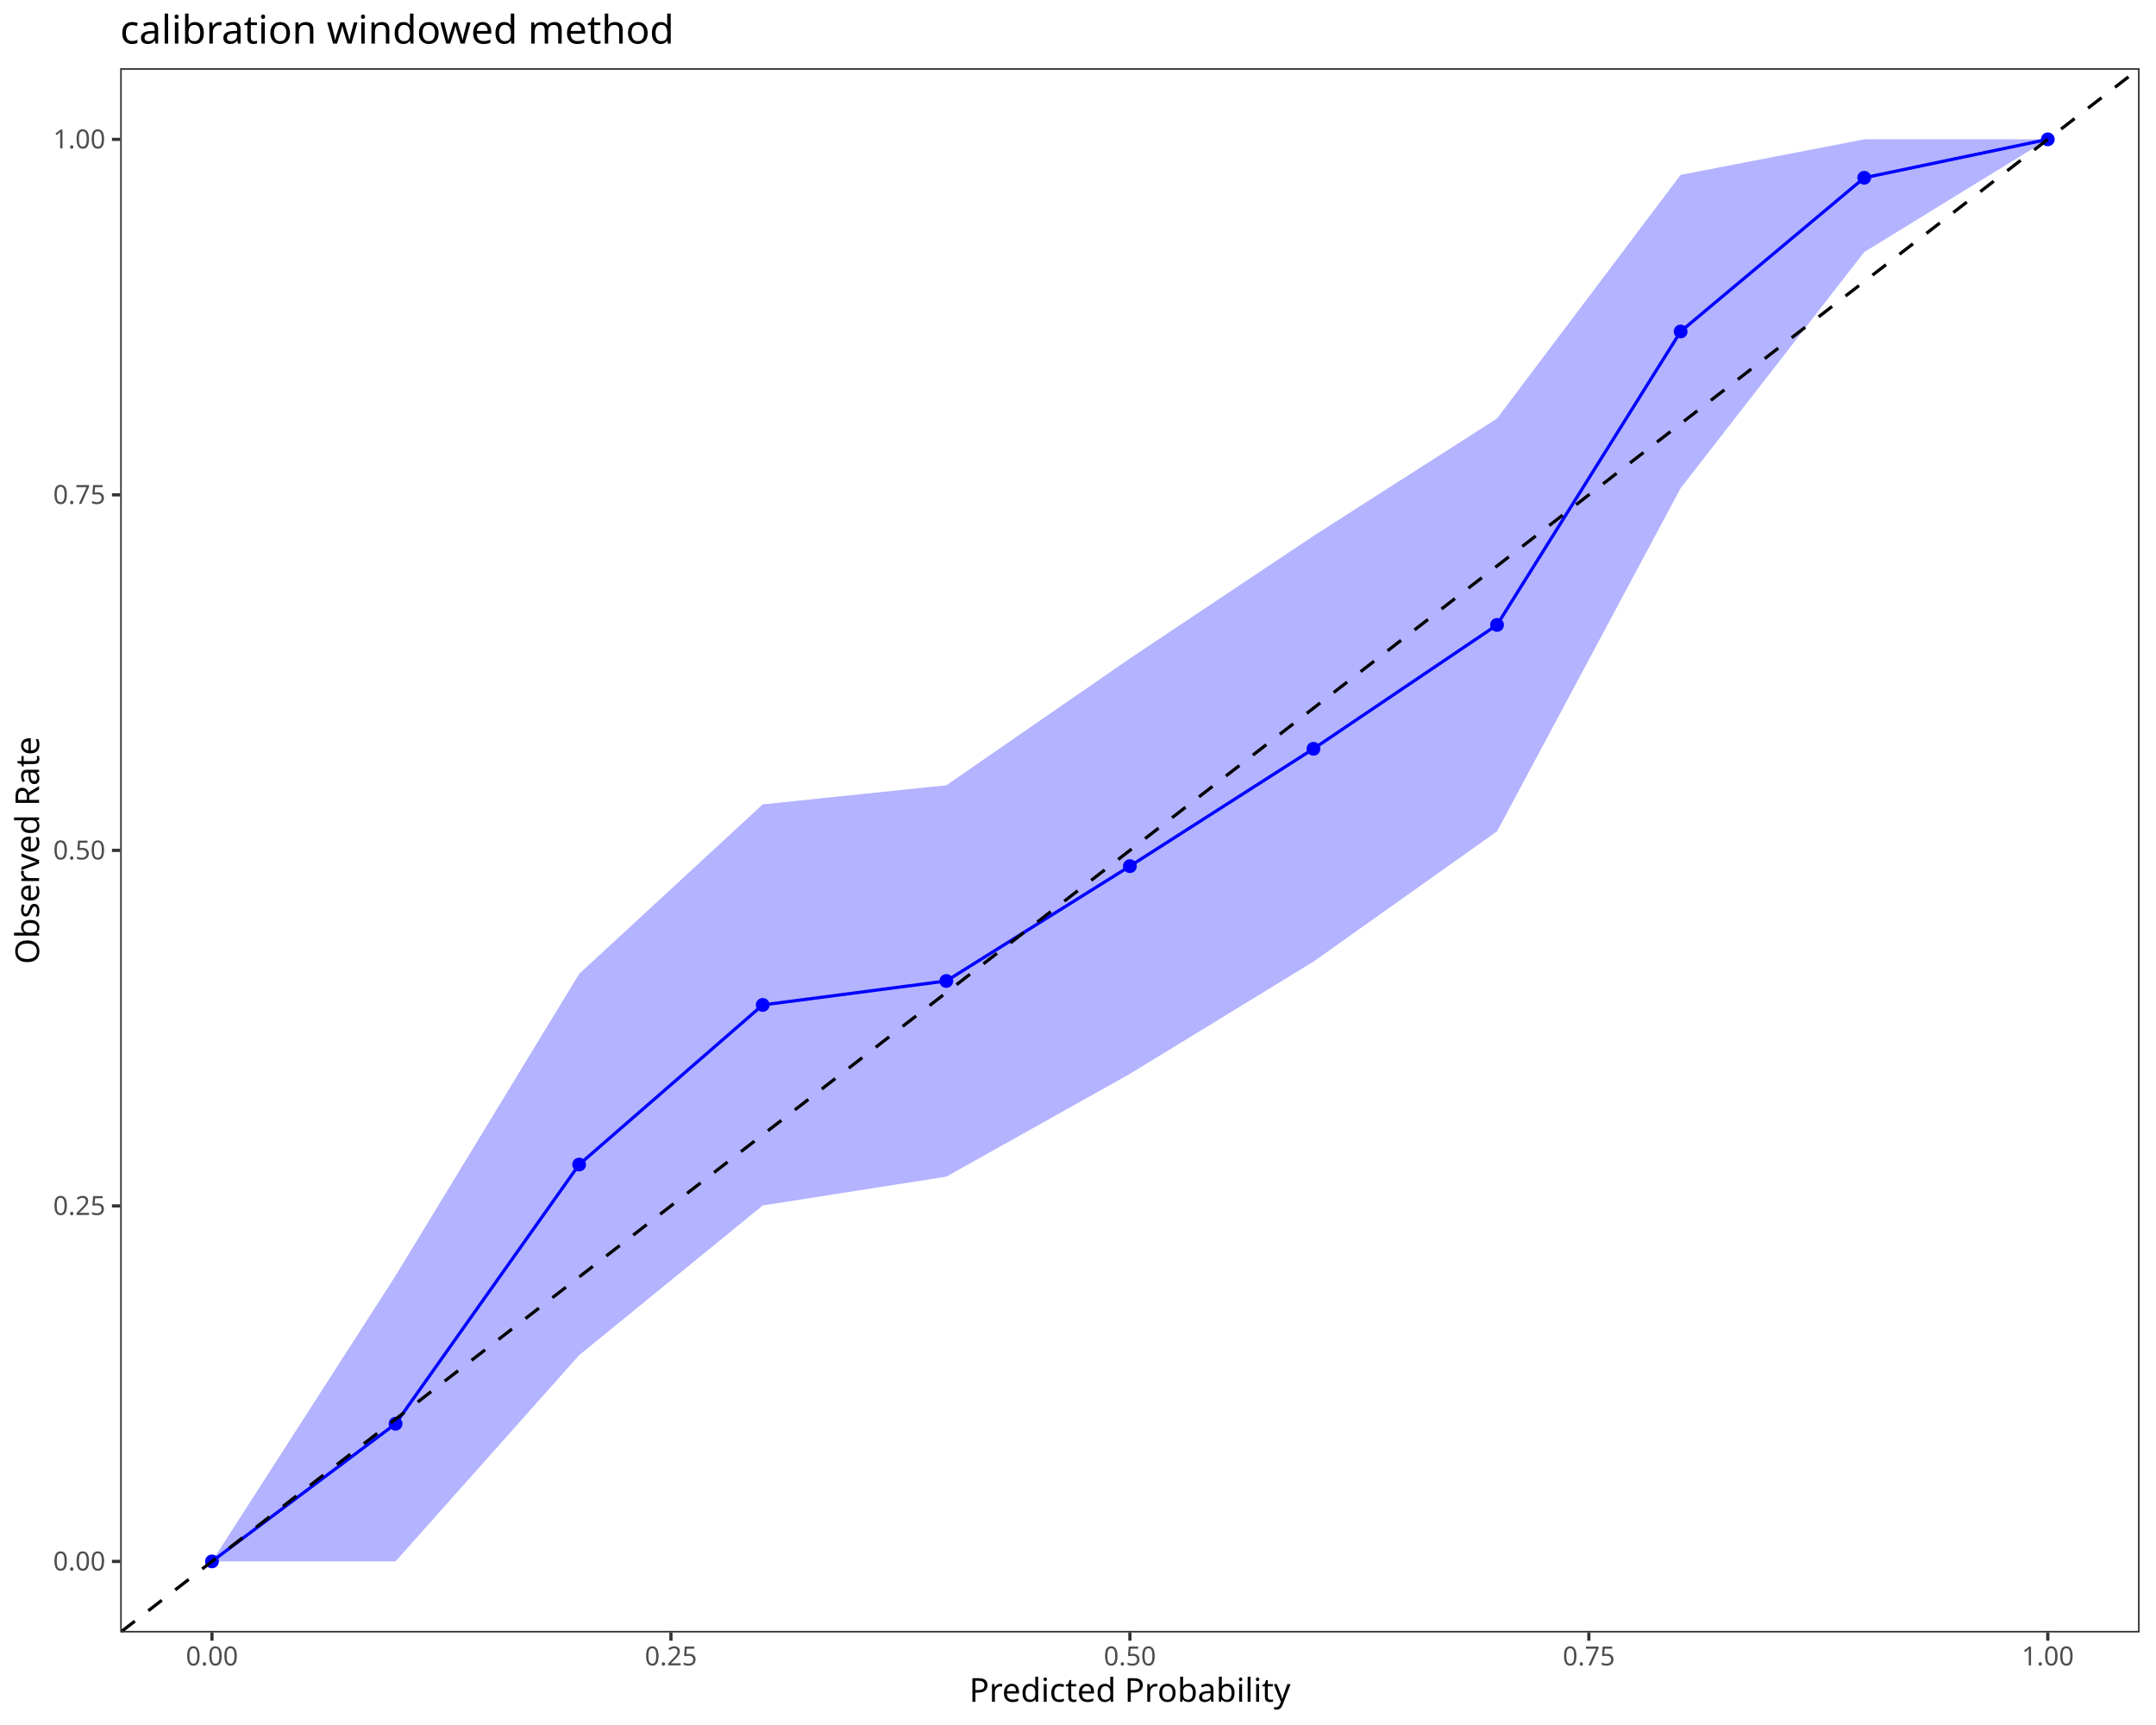
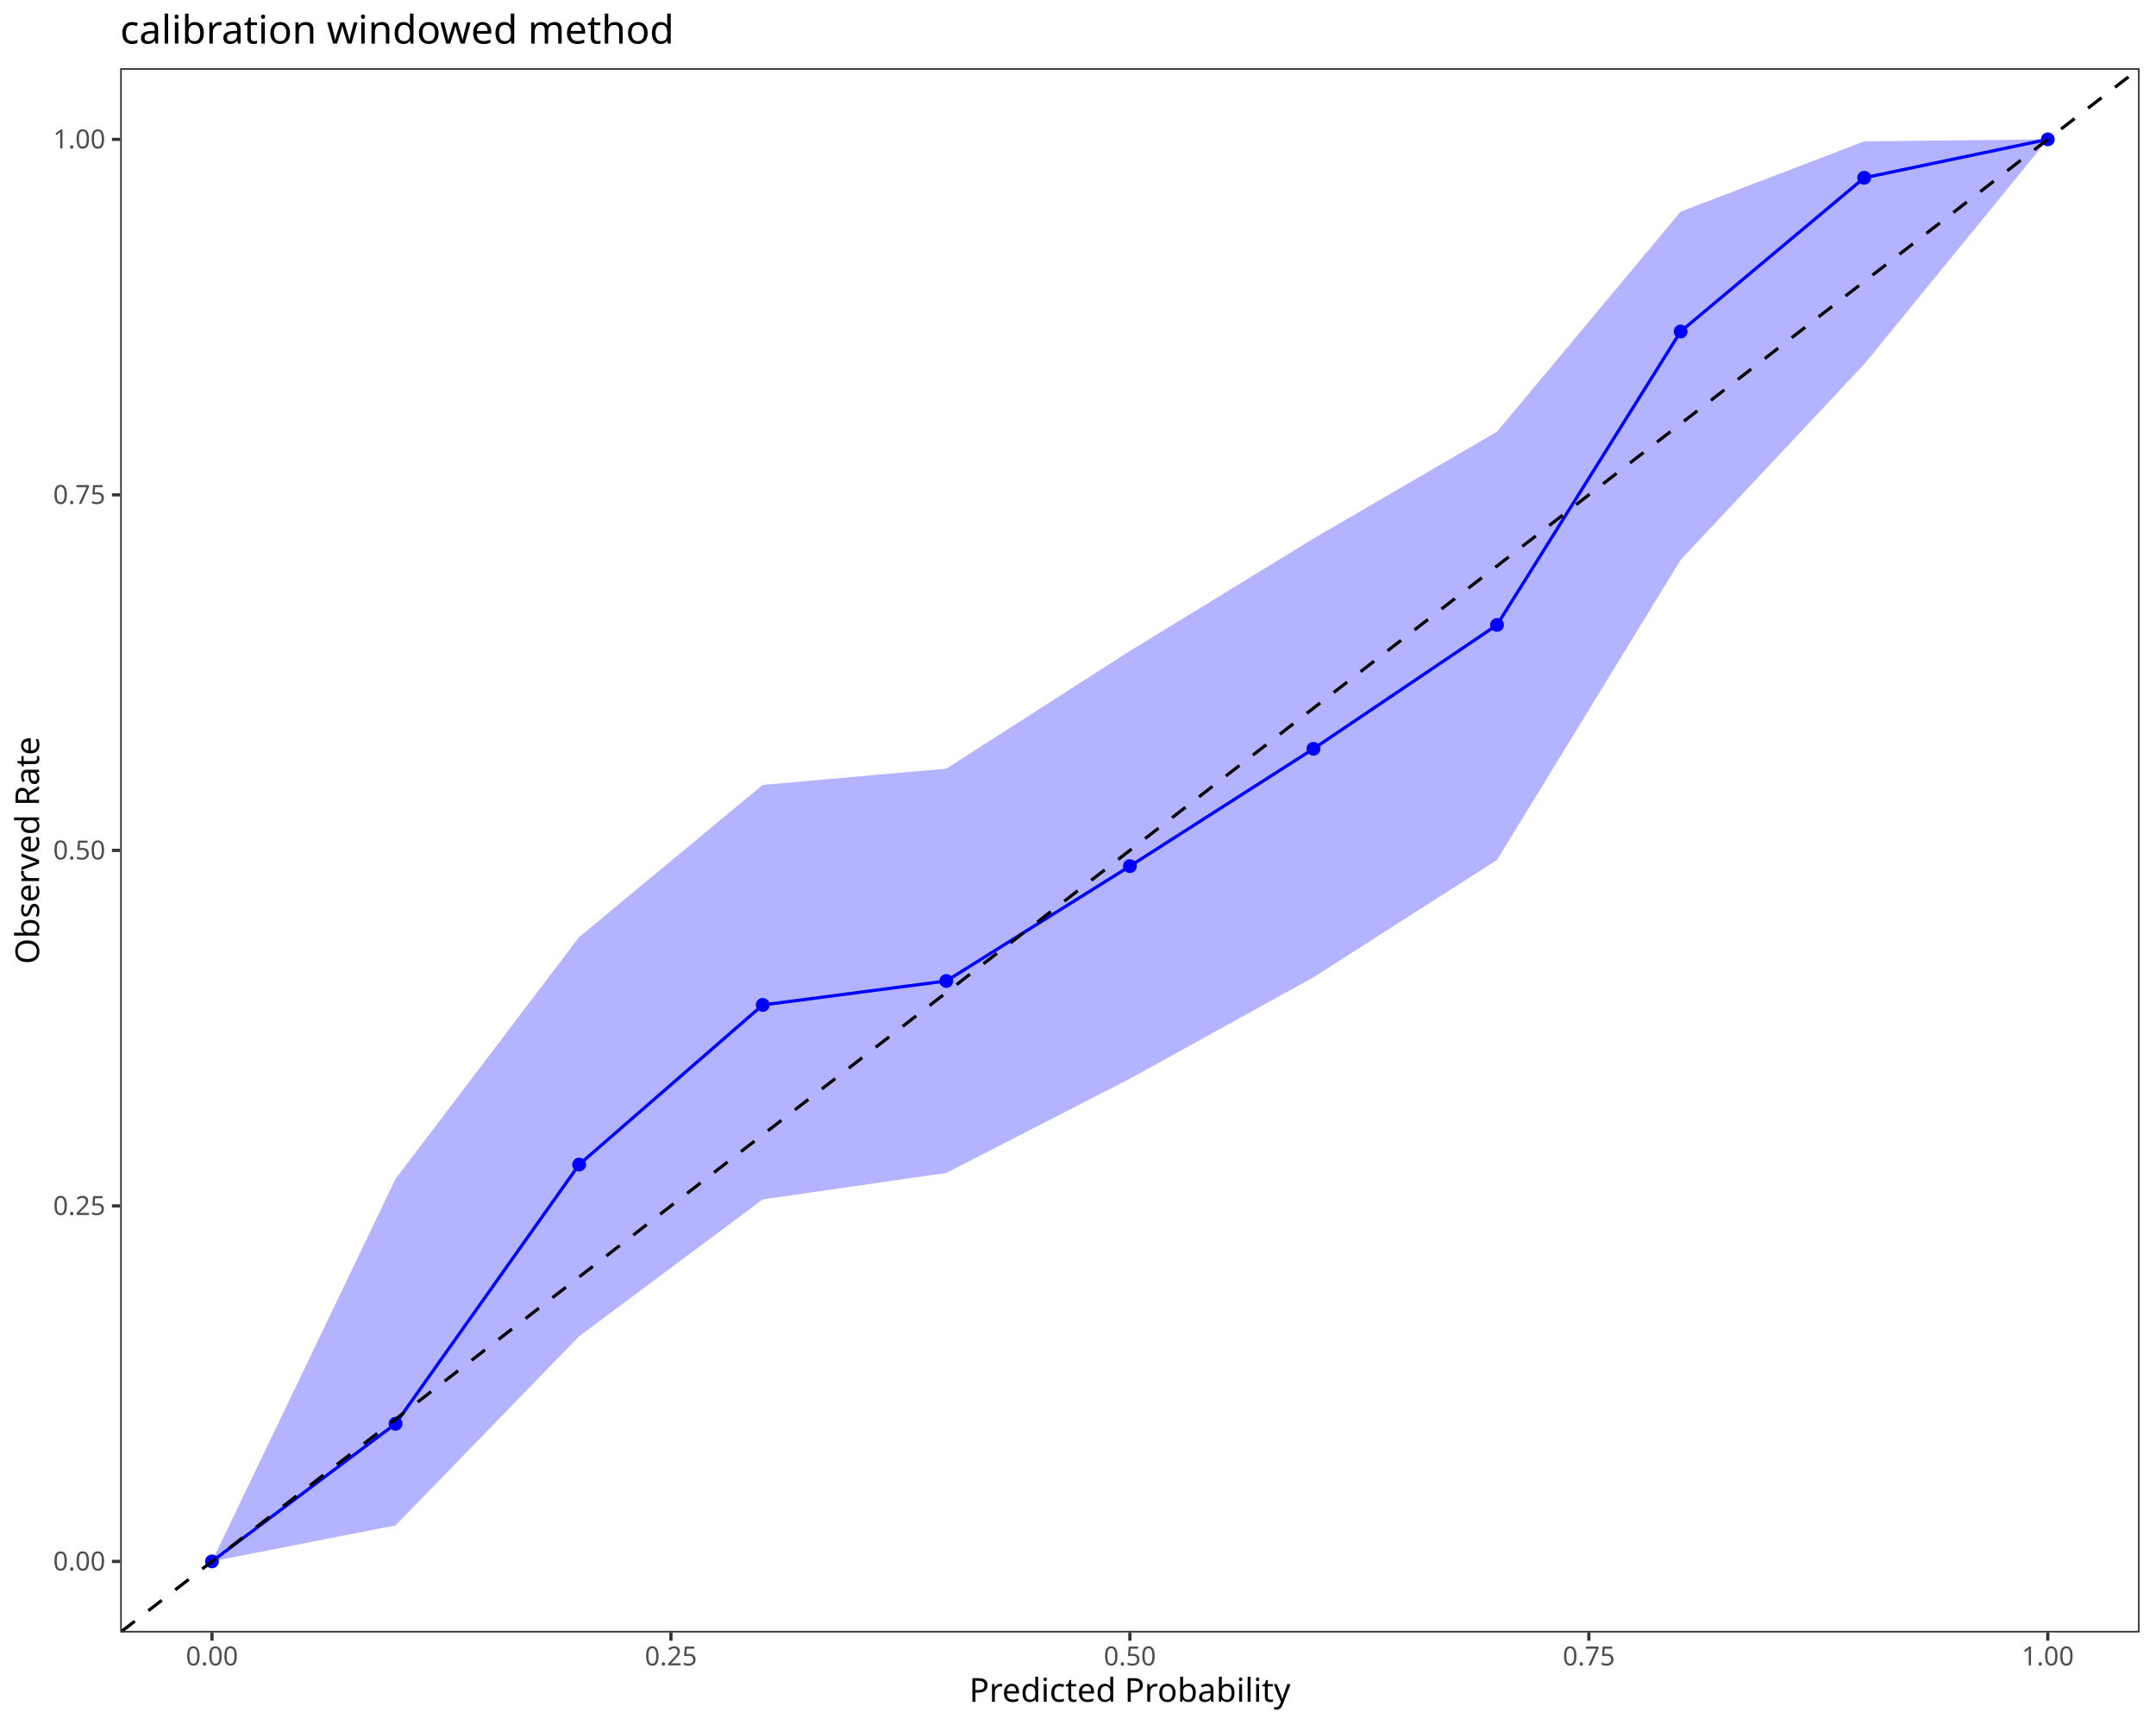
<svg xmlns="http://www.w3.org/2000/svg" class="svglite" data-engine-version="2.0" width="720.00pt" height="576.00pt" viewBox="0 0 720.00 576.00">
  <defs>
    <style type="text/css">
    .svglite line, .svglite polyline, .svglite polygon, .svglite path, .svglite rect, .svglite circle {
      fill: none;
      stroke: #000000;
      stroke-linecap: round;
      stroke-linejoin: round;
      stroke-miterlimit: 10.00;
    }
  </style>
  </defs>
  <rect width="100%" height="100%" style="stroke: none; fill: #FFFFFF;" />
  <defs>
    <clipPath id="cpMC4wMHw3MjAuMDB8MC4wMHw1NzYuMDA=">
      <rect x="0.00" y="0.00" width="720.00" height="576.00" />
    </clipPath>
  </defs>
  <g clip-path="url(#cpMC4wMHw3MjAuMDB8MC4wMHw1NzYuMDA=)">
    <rect x="0.00" y="0.00" width="720.00" height="576.00" style="stroke-width: 1.07; stroke: #FFFFFF; fill: #FFFFFF;" />
  </g>
  <defs>
    <clipPath id="cpNDAuMTN8NzE0LjUyfDIyLjc4fDU0NS4xMQ==">
      <rect x="40.13" y="22.78" width="674.39" height="522.33" />
    </clipPath>
  </defs>
  <g clip-path="url(#cpNDAuMTN8NzE0LjUyfDIyLjc4fDU0NS4xMQ==)">
    <rect x="40.13" y="22.78" width="674.39" height="522.33" style="stroke-width: 1.07; stroke: none; fill: #FFFFFF;" />
-     <polygon points="70.79,521.37 132.09,426.00 193.40,325.20 254.71,268.59 316.02,262.21 377.33,219.87 438.63,178.96 499.94,139.74 561.25,58.39 622.56,46.53 683.87,46.53 683.87,46.53 622.56,84.17 561.25,163.00 499.94,277.59 438.63,321.10 377.33,358.58 316.02,392.90 254.71,402.53 193.40,452.52 132.09,521.37 70.79,521.37 " style="stroke-width: 0.00; stroke: none; stroke-linecap: butt; fill: #0000FF; fill-opacity: 0.30;" />
-     <polyline points="70.79,521.37 132.09,426.00 193.40,325.20 254.71,268.59 316.02,262.21 377.33,219.87 438.63,178.96 499.94,139.74 561.25,58.39 622.56,46.53 683.87,46.53 " style="stroke-width: 1.07; stroke: none; stroke-linecap: butt;" />
-     <polyline points="683.87,46.53 622.56,84.17 561.25,163.00 499.94,277.59 438.63,321.10 377.33,358.58 316.02,392.90 254.71,402.53 193.40,452.52 132.09,521.37 70.79,521.37 " style="stroke-width: 1.07; stroke: none; stroke-linecap: butt;" />
+     <polygon points="70.79,521.37 132.09,393.64 193.40,312.90 254.71,262.08 316.02,256.67 377.33,217.36 438.63,179.84 499.94,144.14 561.25,70.67 622.56,47.20 683.87,46.53 683.87,46.53 622.56,121.60 561.25,186.93 499.94,287.13 438.63,326.33 377.33,360.19 316.02,391.65 254.71,400.50 193.40,446.19 132.09,509.34 70.79,521.37 " style="stroke-width: 0.00; stroke: none; stroke-linecap: butt; fill: #0000FF; fill-opacity: 0.30;" />
+     <polyline points="70.79,521.37 132.09,393.64 193.40,312.90 254.71,262.08 316.02,256.67 377.33,217.36 438.63,179.84 499.94,144.14 561.25,70.67 622.56,47.20 683.87,46.53 " style="stroke-width: 1.07; stroke: none; stroke-linecap: butt;" />
+     <polyline points="683.87,46.53 622.56,121.60 561.25,186.93 499.94,287.13 438.63,326.33 377.33,360.19 316.02,391.65 254.71,400.50 193.40,446.19 132.09,509.34 70.79,521.37 " style="stroke-width: 1.07; stroke: none; stroke-linecap: butt;" />
    <polyline points="70.79,521.37 132.09,475.42 193.40,388.86 254.71,335.56 316.02,327.56 377.33,289.22 438.63,250.03 499.94,208.67 561.25,110.69 622.56,59.36 683.87,46.53 " style="stroke-width: 1.07; stroke: #0000FF; stroke-linecap: butt;" />
    <circle cx="70.79" cy="521.37" r="1.95" style="stroke-width: 0.71; stroke: #0000FF; fill: #0000FF;" />
    <circle cx="132.09" cy="475.42" r="1.95" style="stroke-width: 0.71; stroke: #0000FF; fill: #0000FF;" />
    <circle cx="193.40" cy="388.86" r="1.95" style="stroke-width: 0.71; stroke: #0000FF; fill: #0000FF;" />
    <circle cx="254.71" cy="335.56" r="1.95" style="stroke-width: 0.71; stroke: #0000FF; fill: #0000FF;" />
    <circle cx="316.02" cy="327.56" r="1.95" style="stroke-width: 0.71; stroke: #0000FF; fill: #0000FF;" />
    <circle cx="377.33" cy="289.22" r="1.95" style="stroke-width: 0.71; stroke: #0000FF; fill: #0000FF;" />
    <circle cx="438.63" cy="250.03" r="1.95" style="stroke-width: 0.71; stroke: #0000FF; fill: #0000FF;" />
    <circle cx="499.94" cy="208.67" r="1.95" style="stroke-width: 0.71; stroke: #0000FF; fill: #0000FF;" />
    <circle cx="561.25" cy="110.69" r="1.95" style="stroke-width: 0.71; stroke: #0000FF; fill: #0000FF;" />
    <circle cx="622.56" cy="59.36" r="1.95" style="stroke-width: 0.71; stroke: #0000FF; fill: #0000FF;" />
    <circle cx="683.87" cy="46.53" r="1.95" style="stroke-width: 0.71; stroke: #0000FF; fill: #0000FF;" />
    <line x1="-634.25" y1="1067.44" x2="1388.91" y2="-499.55" style="stroke-width: 1.07; stroke-dasharray: 5.69,5.69; stroke-linecap: butt;" />
    <rect x="40.13" y="22.78" width="674.39" height="522.33" style="stroke-width: 1.07; stroke: #333333;" />
  </g>
  <g clip-path="url(#cpMC4wMHw3MjAuMDB8MC4wMHw1NzYuMDA=)">
    <text x="35.20" y="524.40" text-anchor="end" style="font-size: 8.80px; fill: #4D4D4D; font-family: sans;" textLength="17.13px" lengthAdjust="spacingAndGlyphs">0.00</text>
    <text x="35.20" y="405.69" text-anchor="end" style="font-size: 8.80px; fill: #4D4D4D; font-family: sans;" textLength="17.13px" lengthAdjust="spacingAndGlyphs">0.25</text>
    <text x="35.20" y="286.98" text-anchor="end" style="font-size: 8.80px; fill: #4D4D4D; font-family: sans;" textLength="17.13px" lengthAdjust="spacingAndGlyphs">0.50</text>
    <text x="35.20" y="168.26" text-anchor="end" style="font-size: 8.80px; fill: #4D4D4D; font-family: sans;" textLength="17.13px" lengthAdjust="spacingAndGlyphs">0.75</text>
    <text x="35.20" y="49.55" text-anchor="end" style="font-size: 8.80px; fill: #4D4D4D; font-family: sans;" textLength="17.13px" lengthAdjust="spacingAndGlyphs">1.00</text>
    <polyline points="37.39,521.37 40.13,521.37 " style="stroke-width: 1.07; stroke: #333333; stroke-linecap: butt;" />
    <polyline points="37.39,402.66 40.13,402.66 " style="stroke-width: 1.07; stroke: #333333; stroke-linecap: butt;" />
    <polyline points="37.39,283.95 40.13,283.95 " style="stroke-width: 1.07; stroke: #333333; stroke-linecap: butt;" />
    <polyline points="37.39,165.24 40.13,165.24 " style="stroke-width: 1.07; stroke: #333333; stroke-linecap: butt;" />
    <polyline points="37.39,46.53 40.13,46.53 " style="stroke-width: 1.07; stroke: #333333; stroke-linecap: butt;" />
    <polyline points="70.79,547.85 70.79,545.11 " style="stroke-width: 1.07; stroke: #333333; stroke-linecap: butt;" />
    <polyline points="224.06,547.85 224.06,545.11 " style="stroke-width: 1.07; stroke: #333333; stroke-linecap: butt;" />
    <polyline points="377.33,547.85 377.33,545.11 " style="stroke-width: 1.07; stroke: #333333; stroke-linecap: butt;" />
    <polyline points="530.60,547.85 530.60,545.11 " style="stroke-width: 1.07; stroke: #333333; stroke-linecap: butt;" />
    <polyline points="683.87,547.85 683.87,545.11 " style="stroke-width: 1.07; stroke: #333333; stroke-linecap: butt;" />
    <text x="70.79" y="556.10" text-anchor="middle" style="font-size: 8.80px; fill: #4D4D4D; font-family: sans;" textLength="17.13px" lengthAdjust="spacingAndGlyphs">0.00</text>
    <text x="224.06" y="556.10" text-anchor="middle" style="font-size: 8.80px; fill: #4D4D4D; font-family: sans;" textLength="17.13px" lengthAdjust="spacingAndGlyphs">0.25</text>
    <text x="377.33" y="556.10" text-anchor="middle" style="font-size: 8.80px; fill: #4D4D4D; font-family: sans;" textLength="17.13px" lengthAdjust="spacingAndGlyphs">0.50</text>
    <text x="530.60" y="556.10" text-anchor="middle" style="font-size: 8.80px; fill: #4D4D4D; font-family: sans;" textLength="17.13px" lengthAdjust="spacingAndGlyphs">0.75</text>
    <text x="683.87" y="556.10" text-anchor="middle" style="font-size: 8.80px; fill: #4D4D4D; font-family: sans;" textLength="17.13px" lengthAdjust="spacingAndGlyphs">1.00</text>
    <text x="377.33" y="568.24" text-anchor="middle" style="font-size: 11.00px; font-family: sans;" textLength="100.89px" lengthAdjust="spacingAndGlyphs">Predicted Probability</text>
    <text transform="translate(13.05,283.95) rotate(-90)" text-anchor="middle" style="font-size: 11.00px; font-family: sans;" textLength="74.00px" lengthAdjust="spacingAndGlyphs">Observed Rate</text>
    <text x="40.13" y="14.56" style="font-size: 13.20px; font-family: sans;" textLength="170.25px" lengthAdjust="spacingAndGlyphs">calibration windowed method</text>
  </g>
</svg>
